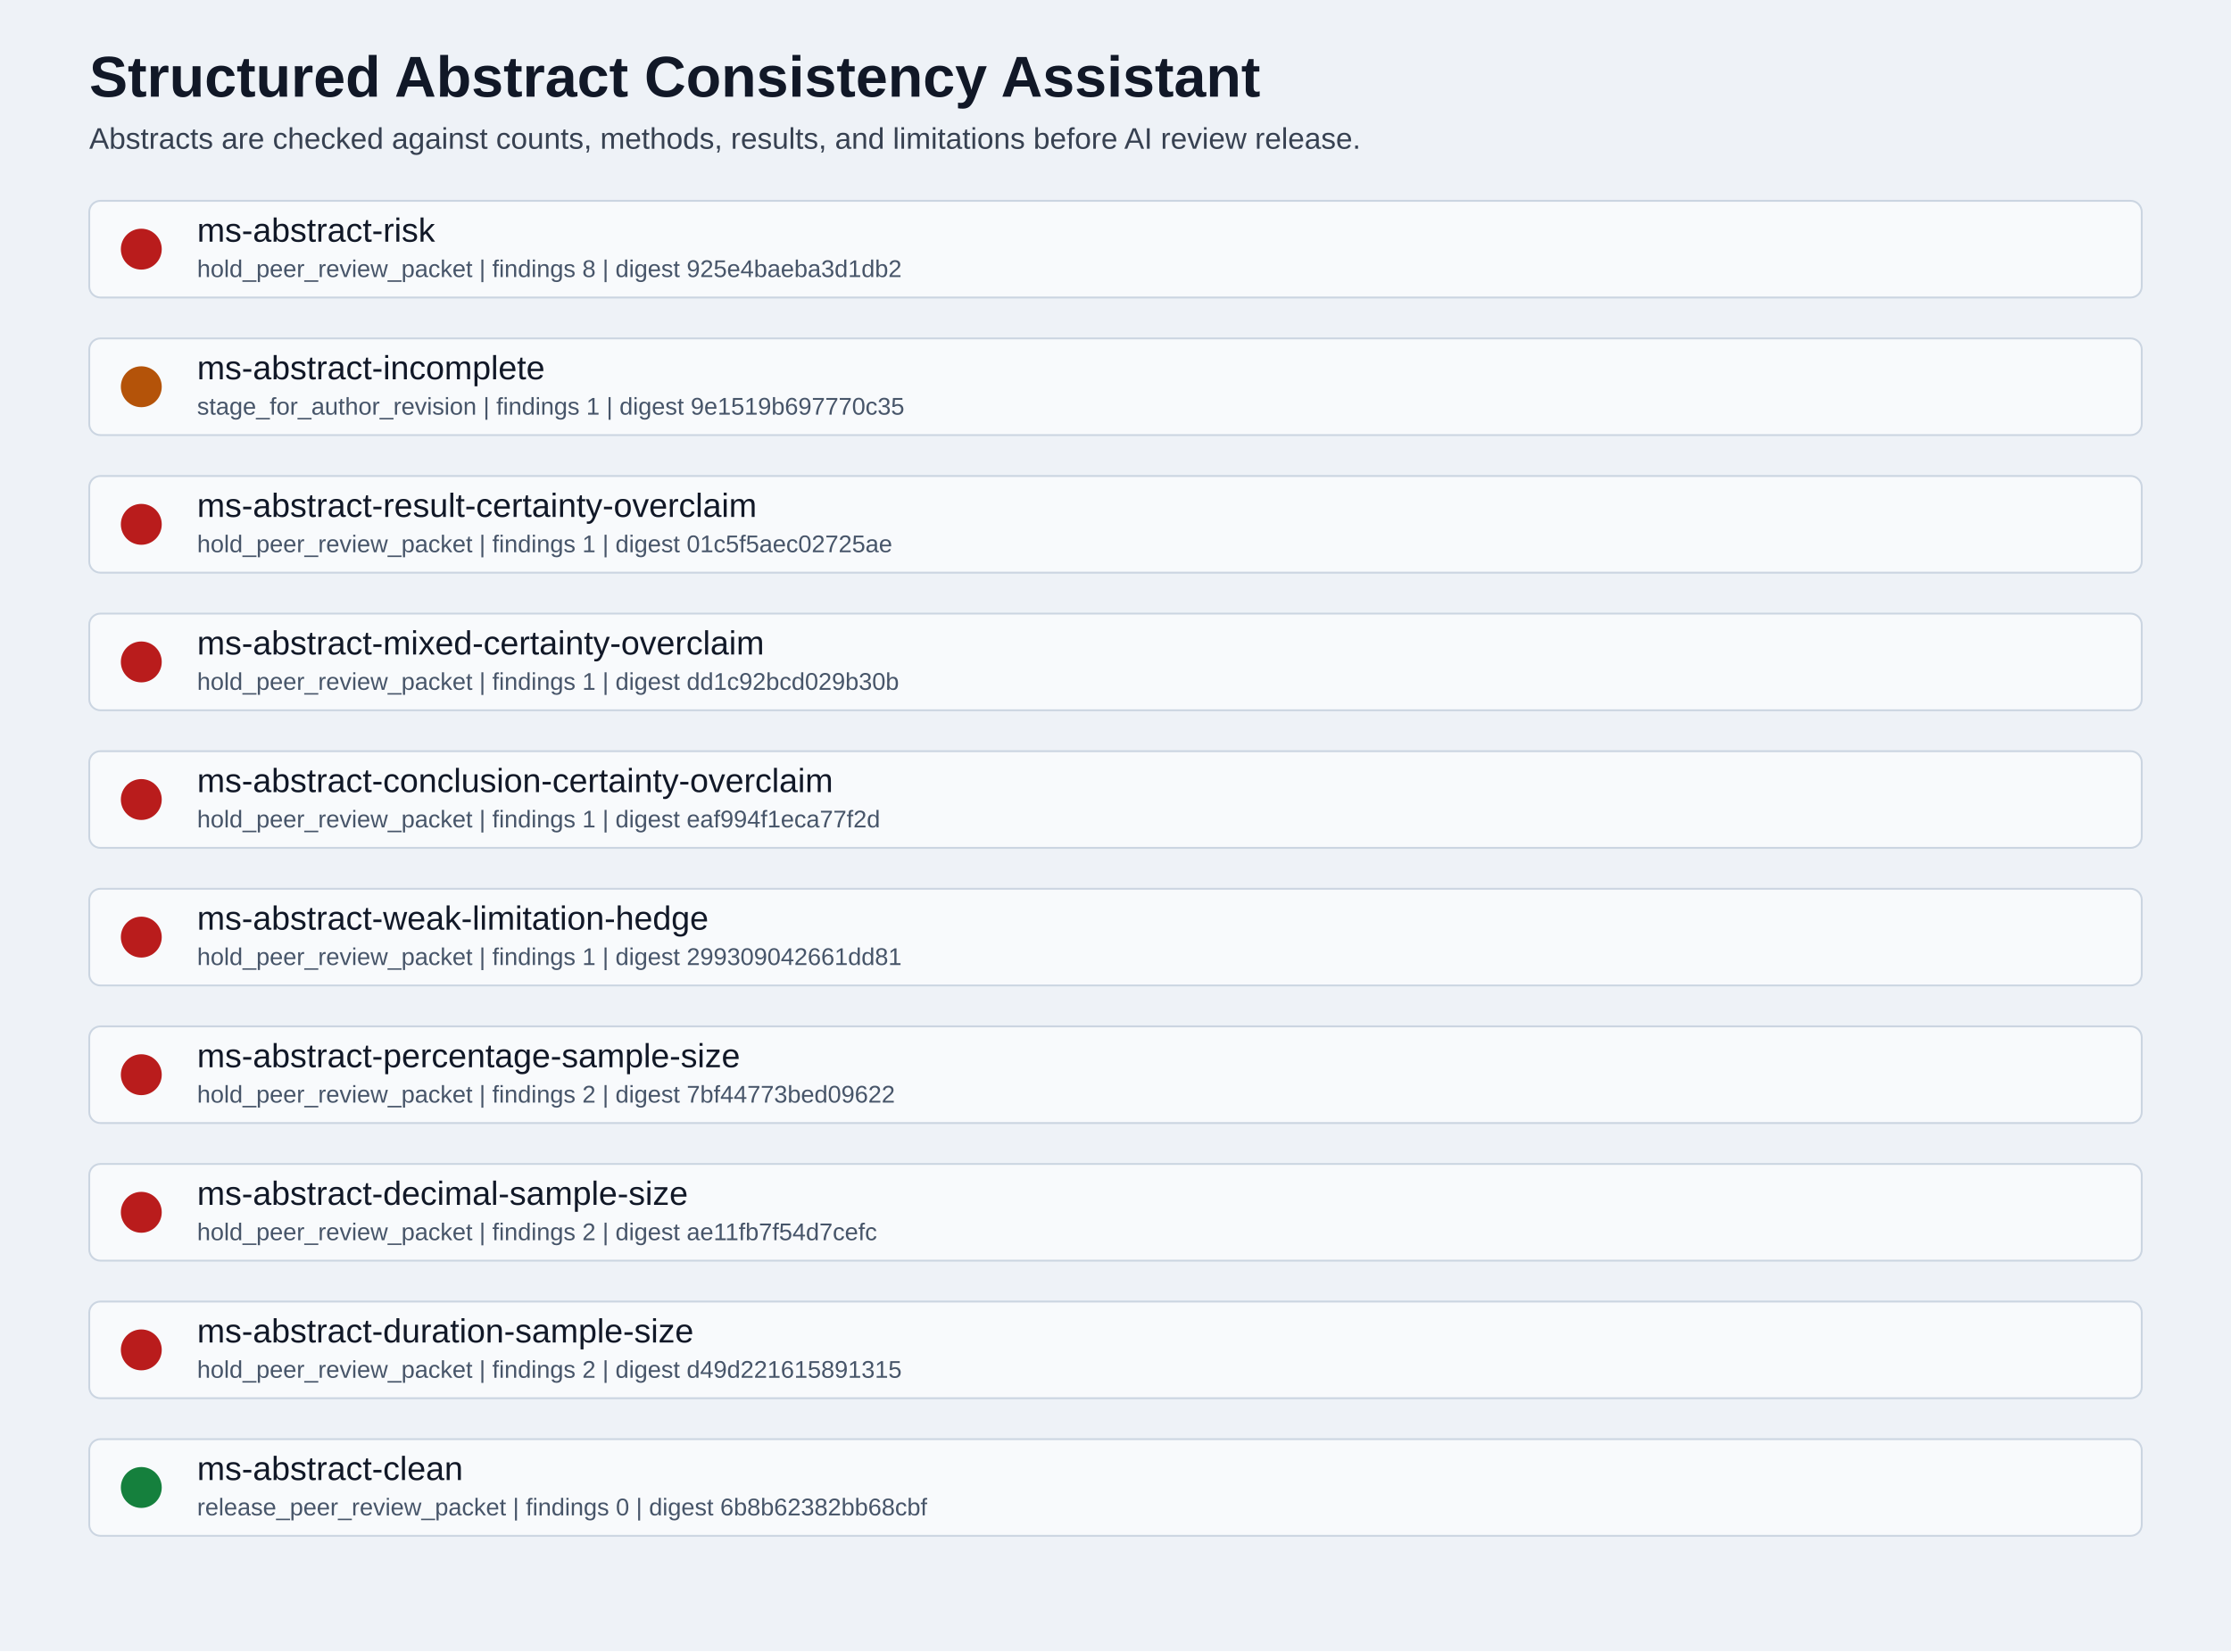
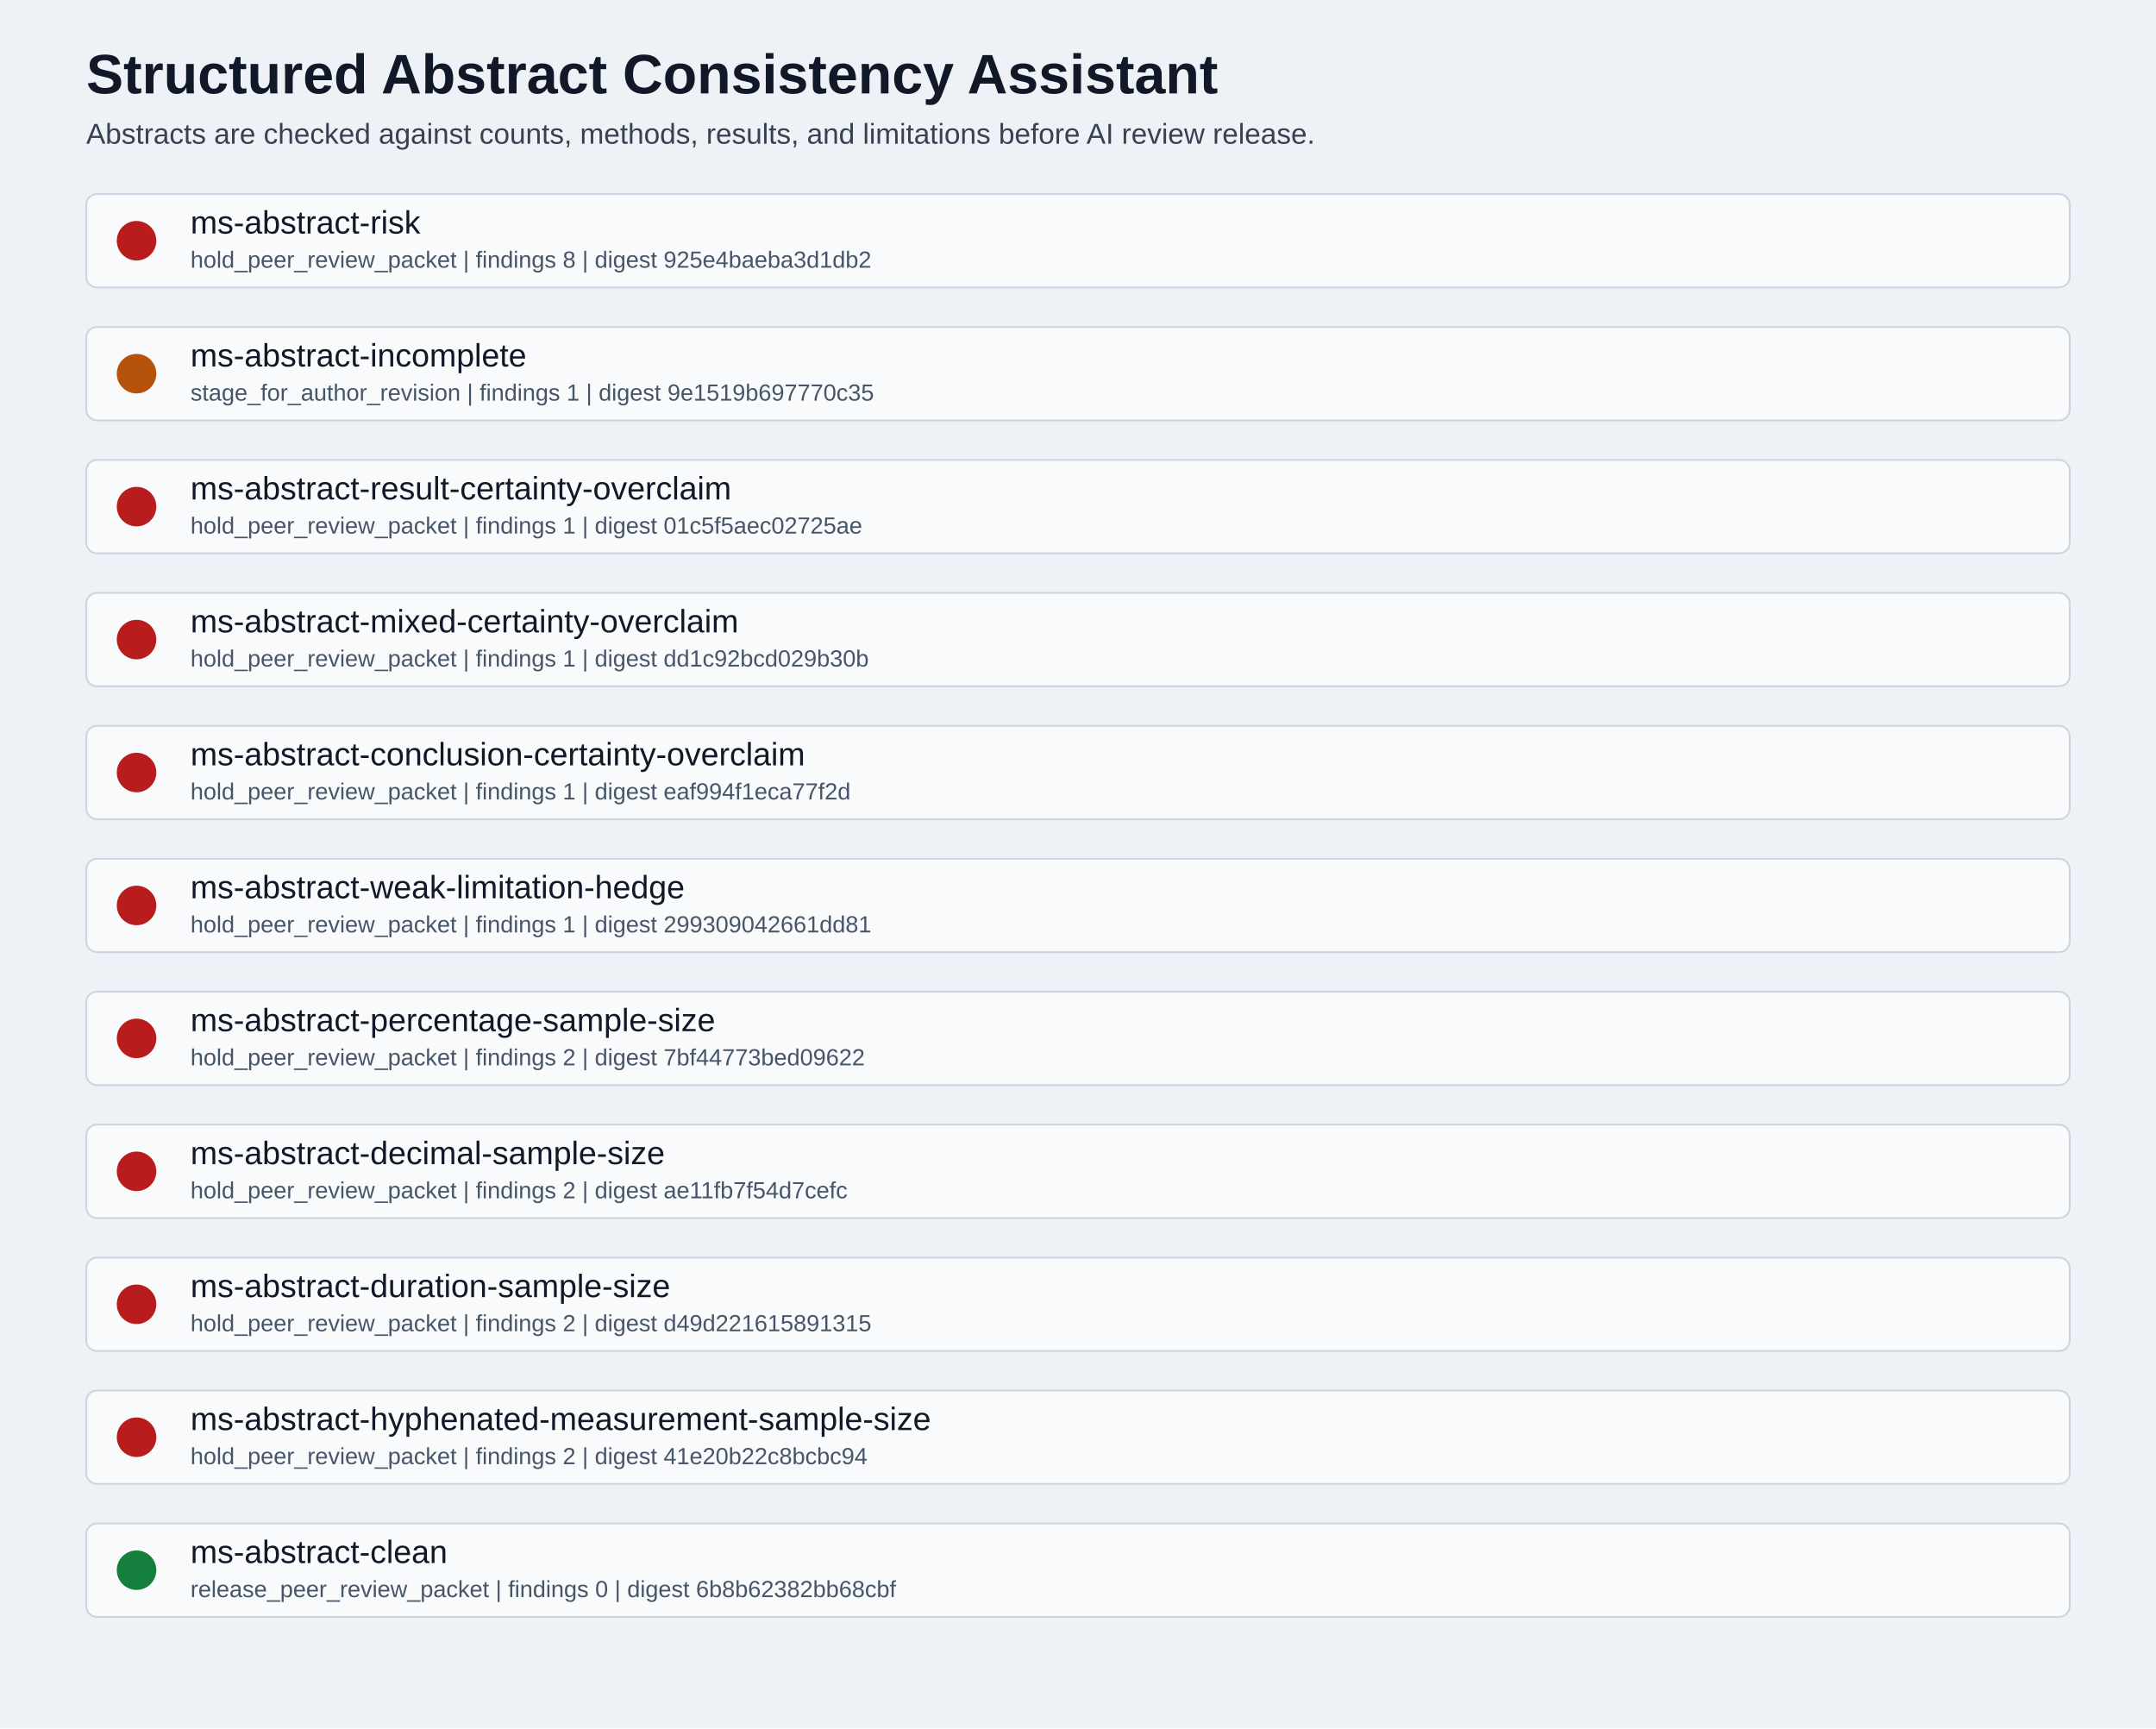
- <svg xmlns="http://www.w3.org/2000/svg" width="1200" height="888" viewBox="0 0 1200 888">
-   <rect width="1200" height="888" fill="#eef2f7" />
+ <svg xmlns="http://www.w3.org/2000/svg" width="1200" height="962" viewBox="0 0 1200 962">
+   <rect width="1200" height="962" fill="#eef2f7" />
  <text x="48" y="52" font-size="31" font-family="Arial" font-weight="700" fill="#111827">Structured Abstract Consistency Assistant</text>
  <text x="48" y="80" font-size="16" font-family="Arial" fill="#374151">Abstracts are checked against counts, methods, results, and limitations before AI review release.</text>
  <g transform="translate(48 108)">
    <rect width="1104" height="52" rx="6" fill="#f8fafc" stroke="#cbd5e1" />
    <circle cx="28" cy="26" r="11" fill="#b91c1c" />
    <text x="58" y="22" font-size="18" font-family="Arial" fill="#111827">ms-abstract-risk</text>
    <text x="58" y="41" font-size="13" font-family="Arial" fill="#475569">hold_peer_review_packet | findings 8 | digest 925e4baeba3d1db2</text>
  </g>
  <g transform="translate(48 182)">
    <rect width="1104" height="52" rx="6" fill="#f8fafc" stroke="#cbd5e1" />
    <circle cx="28" cy="26" r="11" fill="#b45309" />
    <text x="58" y="22" font-size="18" font-family="Arial" fill="#111827">ms-abstract-incomplete</text>
    <text x="58" y="41" font-size="13" font-family="Arial" fill="#475569">stage_for_author_revision | findings 1 | digest 9e1519b697770c35</text>
  </g>
  <g transform="translate(48 256)">
    <rect width="1104" height="52" rx="6" fill="#f8fafc" stroke="#cbd5e1" />
    <circle cx="28" cy="26" r="11" fill="#b91c1c" />
    <text x="58" y="22" font-size="18" font-family="Arial" fill="#111827">ms-abstract-result-certainty-overclaim</text>
    <text x="58" y="41" font-size="13" font-family="Arial" fill="#475569">hold_peer_review_packet | findings 1 | digest 01c5f5aec02725ae</text>
  </g>
  <g transform="translate(48 330)">
    <rect width="1104" height="52" rx="6" fill="#f8fafc" stroke="#cbd5e1" />
    <circle cx="28" cy="26" r="11" fill="#b91c1c" />
    <text x="58" y="22" font-size="18" font-family="Arial" fill="#111827">ms-abstract-mixed-certainty-overclaim</text>
    <text x="58" y="41" font-size="13" font-family="Arial" fill="#475569">hold_peer_review_packet | findings 1 | digest dd1c92bcd029b30b</text>
  </g>
  <g transform="translate(48 404)">
    <rect width="1104" height="52" rx="6" fill="#f8fafc" stroke="#cbd5e1" />
    <circle cx="28" cy="26" r="11" fill="#b91c1c" />
    <text x="58" y="22" font-size="18" font-family="Arial" fill="#111827">ms-abstract-conclusion-certainty-overclaim</text>
    <text x="58" y="41" font-size="13" font-family="Arial" fill="#475569">hold_peer_review_packet | findings 1 | digest eaf994f1eca77f2d</text>
  </g>
  <g transform="translate(48 478)">
    <rect width="1104" height="52" rx="6" fill="#f8fafc" stroke="#cbd5e1" />
    <circle cx="28" cy="26" r="11" fill="#b91c1c" />
    <text x="58" y="22" font-size="18" font-family="Arial" fill="#111827">ms-abstract-weak-limitation-hedge</text>
    <text x="58" y="41" font-size="13" font-family="Arial" fill="#475569">hold_peer_review_packet | findings 1 | digest 299309042661dd81</text>
  </g>
  <g transform="translate(48 552)">
    <rect width="1104" height="52" rx="6" fill="#f8fafc" stroke="#cbd5e1" />
    <circle cx="28" cy="26" r="11" fill="#b91c1c" />
    <text x="58" y="22" font-size="18" font-family="Arial" fill="#111827">ms-abstract-percentage-sample-size</text>
    <text x="58" y="41" font-size="13" font-family="Arial" fill="#475569">hold_peer_review_packet | findings 2 | digest 7bf44773bed09622</text>
  </g>
  <g transform="translate(48 626)">
    <rect width="1104" height="52" rx="6" fill="#f8fafc" stroke="#cbd5e1" />
    <circle cx="28" cy="26" r="11" fill="#b91c1c" />
    <text x="58" y="22" font-size="18" font-family="Arial" fill="#111827">ms-abstract-decimal-sample-size</text>
    <text x="58" y="41" font-size="13" font-family="Arial" fill="#475569">hold_peer_review_packet | findings 2 | digest ae11fb7f54d7cefc</text>
  </g>
  <g transform="translate(48 700)">
    <rect width="1104" height="52" rx="6" fill="#f8fafc" stroke="#cbd5e1" />
    <circle cx="28" cy="26" r="11" fill="#b91c1c" />
    <text x="58" y="22" font-size="18" font-family="Arial" fill="#111827">ms-abstract-duration-sample-size</text>
    <text x="58" y="41" font-size="13" font-family="Arial" fill="#475569">hold_peer_review_packet | findings 2 | digest d49d221615891315</text>
  </g>
  <g transform="translate(48 774)">
    <rect width="1104" height="52" rx="6" fill="#f8fafc" stroke="#cbd5e1" />
+     <circle cx="28" cy="26" r="11" fill="#b91c1c" />
+     <text x="58" y="22" font-size="18" font-family="Arial" fill="#111827">ms-abstract-hyphenated-measurement-sample-size</text>
+     <text x="58" y="41" font-size="13" font-family="Arial" fill="#475569">hold_peer_review_packet | findings 2 | digest 41e20b22c8bcbc94</text>
+   </g>
+   <g transform="translate(48 848)">
+     <rect width="1104" height="52" rx="6" fill="#f8fafc" stroke="#cbd5e1" />
    <circle cx="28" cy="26" r="11" fill="#15803d" />
    <text x="58" y="22" font-size="18" font-family="Arial" fill="#111827">ms-abstract-clean</text>
    <text x="58" y="41" font-size="13" font-family="Arial" fill="#475569">release_peer_review_packet | findings 0 | digest 6b8b62382bb68cbf</text>
  </g>
</svg>
